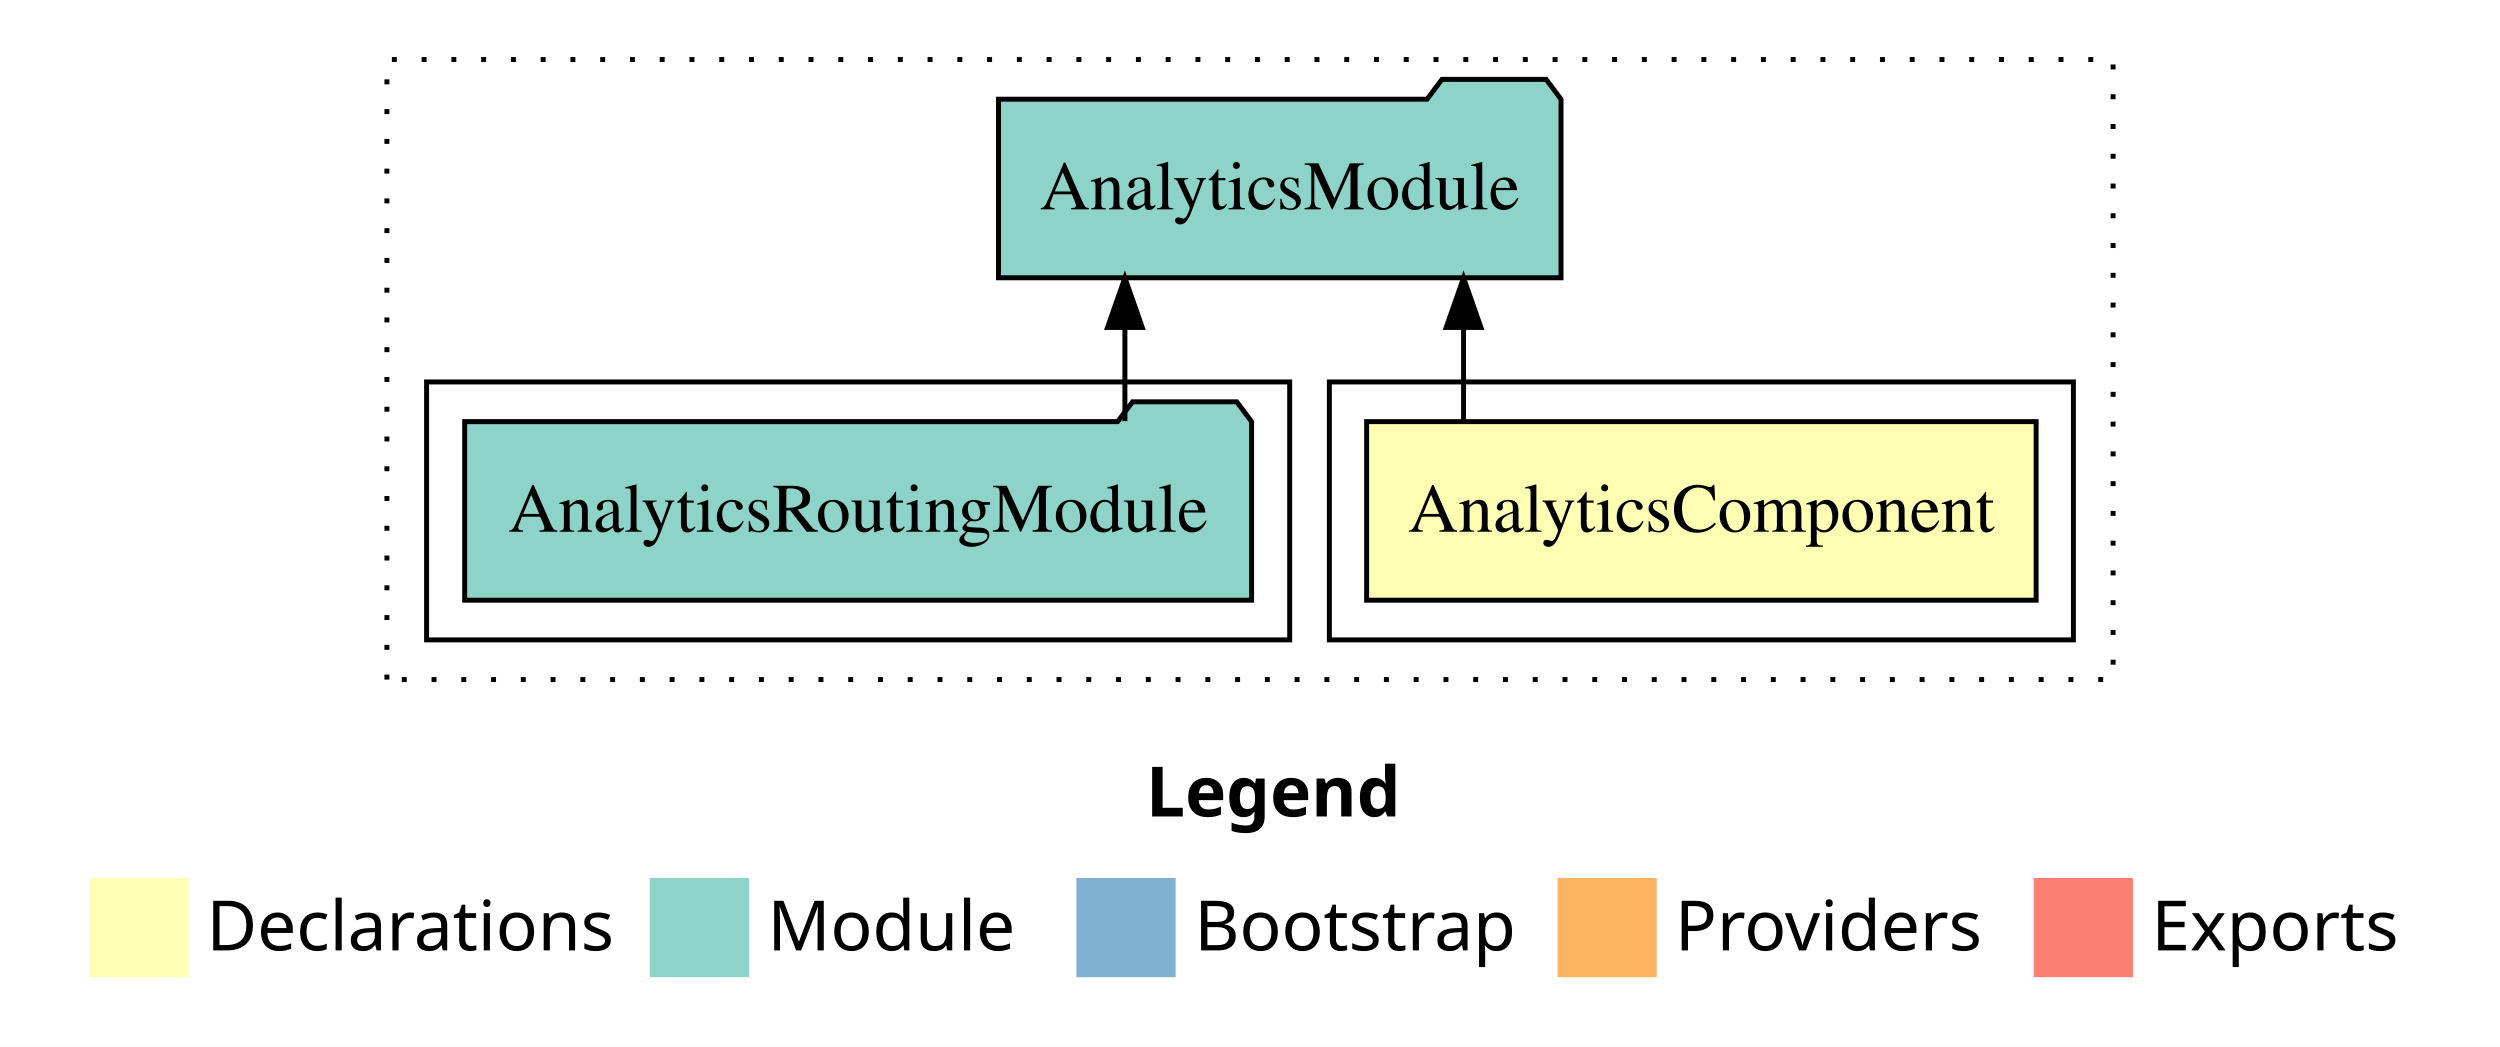
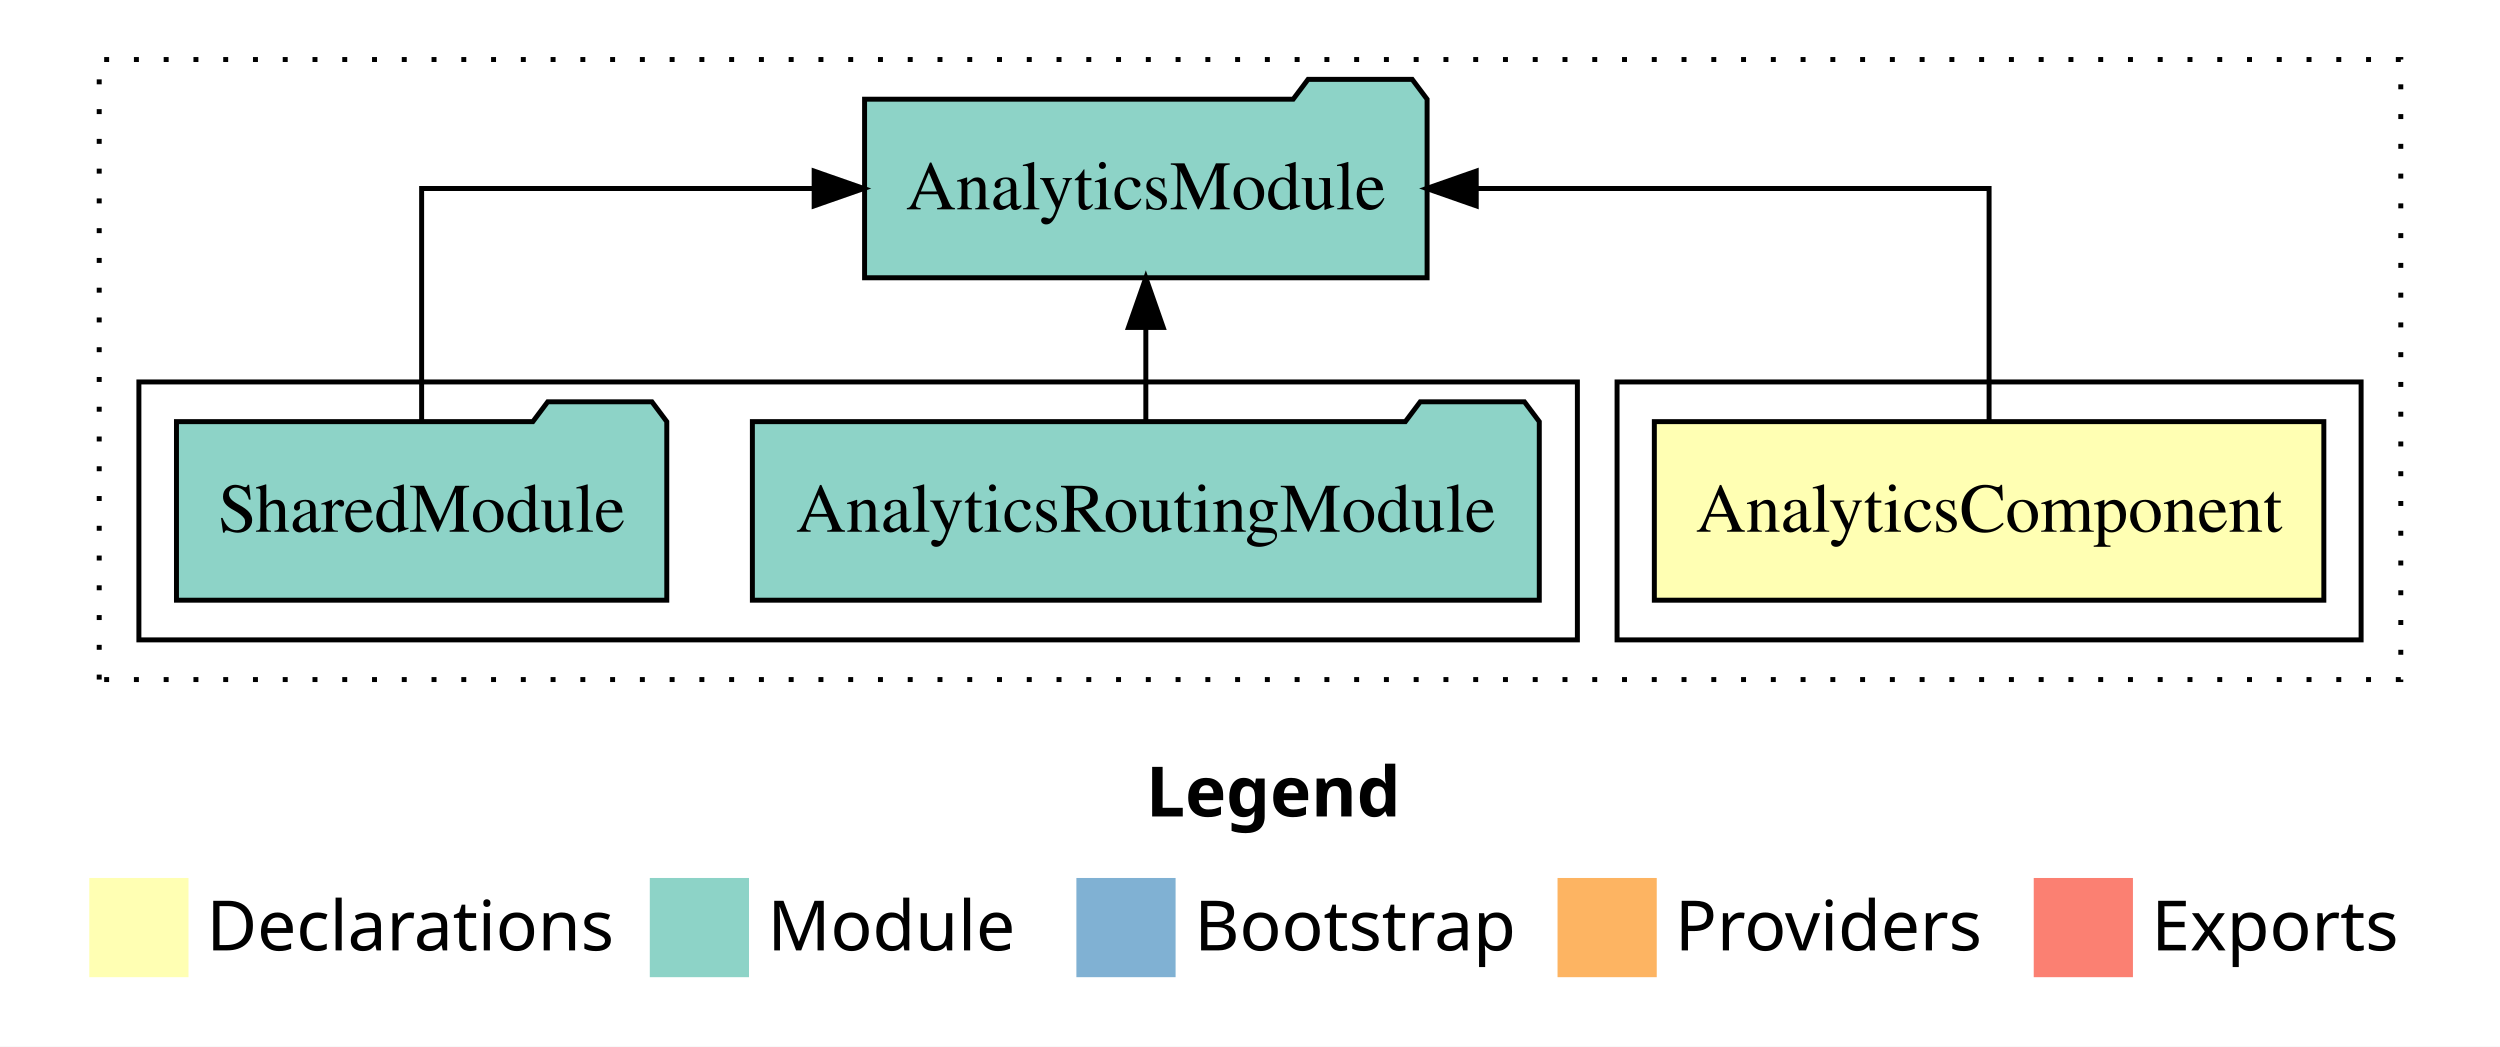
<svg xmlns="http://www.w3.org/2000/svg" width="504pt" height="211pt" viewBox="0.00 0.00 504.00 211.00">
  <g id="graph0" class="graph" transform="scale(1 1) rotate(0) translate(4 207)">
    <polygon fill="#ffffff" stroke="transparent" points="-4,4 -4,-207 500,-207 500,4 -4,4" />
    <text text-anchor="start" x="227.009" y="-42.4" font-family="sans-serif" font-weight="bold" font-size="14.00" fill="#000000">Legend</text>
    <polygon fill="#ffffb3" stroke="transparent" points="14,-10 14,-30 34,-30 34,-10 14,-10" />
    <text text-anchor="start" x="37.629" y="-15.4" font-family="sans-serif" font-size="14.00" fill="#000000">  Declarations</text>
    <polygon fill="#8dd3c7" stroke="transparent" points="127,-10 127,-30 147,-30 147,-10 127,-10" />
    <text text-anchor="start" x="150.725" y="-15.4" font-family="sans-serif" font-size="14.00" fill="#000000">  Module</text>
    <polygon fill="#80b1d3" stroke="transparent" points="213,-10 213,-30 233,-30 233,-10 213,-10" />
    <text text-anchor="start" x="236.781" y="-15.4" font-family="sans-serif" font-size="14.00" fill="#000000">  Bootstrap</text>
    <polygon fill="#fdb462" stroke="transparent" points="310,-10 310,-30 330,-30 330,-10 310,-10" />
    <text text-anchor="start" x="333.673" y="-15.4" font-family="sans-serif" font-size="14.00" fill="#000000">  Providers</text>
    <polygon fill="#fb8072" stroke="transparent" points="406,-10 406,-30 426,-30 426,-10 406,-10" />
    <text text-anchor="start" x="429.726" y="-15.4" font-family="sans-serif" font-size="14.00" fill="#000000">  Exports</text>
    <g id="clust1" class="cluster">
-       <polygon fill="none" stroke="#000000" stroke-dasharray="1,5" points="74,-70 74,-195 422,-195 422,-70 74,-70" />
+       <polygon fill="none" stroke="#000000" stroke-dasharray="1,5" points="16,-70 16,-195 480,-195 480,-70 16,-70" />
    </g>
    <g id="clust2" class="cluster">
-       <polygon fill="none" stroke="#000000" points="264,-78 264,-130 414,-130 414,-78 264,-78" />
+       <polygon fill="none" stroke="#000000" points="322,-78 322,-130 472,-130 472,-78 322,-78" />
    </g>
    <g id="clust4" class="cluster">
-       <polygon fill="none" stroke="#000000" points="82,-78 82,-130 256,-130 256,-78 82,-78" />
+       <polygon fill="none" stroke="#000000" points="24,-78 24,-130 314,-130 314,-78 24,-78" />
    </g>
    <g id="node1" class="node">
-       <polygon fill="#ffffb3" stroke="#000000" points="406.485,-122 271.515,-122 271.515,-86 406.485,-86 406.485,-122" />
-       <text text-anchor="middle" x="339" y="-99.8" font-family="Times,serif" font-size="14.00" fill="#000000">AnalyticsComponent</text>
+       <polygon fill="#ffffb3" stroke="#000000" points="464.485,-122 329.515,-122 329.515,-86 464.485,-86 464.485,-122" />
+       <text text-anchor="middle" x="397" y="-99.8" font-family="Times,serif" font-size="14.00" fill="#000000">AnalyticsComponent</text>
    </g>
    <g id="node2" class="node">
-       <polygon fill="#8dd3c7" stroke="#000000" points="310.702,-187 307.702,-191 286.702,-191 283.702,-187 197.298,-187 197.298,-151 310.702,-151 310.702,-187" />
-       <text text-anchor="middle" x="254" y="-164.8" font-family="Times,serif" font-size="14.00" fill="#000000">AnalyticsModule</text>
+       <polygon fill="#8dd3c7" stroke="#000000" points="283.702,-187 280.702,-191 259.702,-191 256.702,-187 170.298,-187 170.298,-151 283.702,-151 283.702,-187" />
+       <text text-anchor="middle" x="227" y="-164.8" font-family="Times,serif" font-size="14.00" fill="#000000">AnalyticsModule</text>
    </g>
    <g id="edge1" class="edge">
-       <path fill="none" stroke="#000000" d="M291.054,-122.106C291.054,-122.106 291.054,-140.991 291.054,-140.991" />
-       <polygon fill="#000000" stroke="#000000" points="287.554,-140.991 291.054,-150.991 294.554,-140.991 287.554,-140.991" />
+       <path fill="none" stroke="#000000" d="M397,-122.106C397,-141.339 397,-169 397,-169 397,-169 293.608,-169 293.608,-169" />
+       <polygon fill="#000000" stroke="#000000" points="293.608,-165.5 283.608,-169 293.608,-172.5 293.608,-165.5" />
    </g>
    <g id="node3" class="node">
-       <polygon fill="#8dd3c7" stroke="#000000" points="248.32,-122 245.32,-126 224.32,-126 221.32,-122 89.68,-122 89.68,-86 248.32,-86 248.32,-122" />
-       <text text-anchor="middle" x="169" y="-99.8" font-family="Times,serif" font-size="14.00" fill="#000000">AnalyticsRoutingModule</text>
+       <polygon fill="#8dd3c7" stroke="#000000" points="306.32,-122 303.32,-126 282.32,-126 279.32,-122 147.68,-122 147.68,-86 306.32,-86 306.32,-122" />
+       <text text-anchor="middle" x="227" y="-99.8" font-family="Times,serif" font-size="14.00" fill="#000000">AnalyticsRoutingModule</text>
    </g>
    <g id="edge2" class="edge">
-       <path fill="none" stroke="#000000" d="M222.78,-122.106C222.78,-122.106 222.78,-140.991 222.78,-140.991" />
-       <polygon fill="#000000" stroke="#000000" points="219.28,-140.991 222.78,-150.991 226.28,-140.991 219.28,-140.991" />
+       <path fill="none" stroke="#000000" d="M227,-122.106C227,-122.106 227,-140.991 227,-140.991" />
+       <polygon fill="#000000" stroke="#000000" points="223.5,-140.991 227,-150.991 230.5,-140.991 223.5,-140.991" />
+     </g>
+     <g id="node4" class="node">
+       <polygon fill="#8dd3c7" stroke="#000000" points="130.423,-122 127.423,-126 106.423,-126 103.423,-122 31.577,-122 31.577,-86 130.423,-86 130.423,-122" />
+       <text text-anchor="middle" x="81" y="-99.8" font-family="Times,serif" font-size="14.00" fill="#000000">SharedModule</text>
+     </g>
+     <g id="edge3" class="edge">
+       <path fill="none" stroke="#000000" d="M81,-122.106C81,-141.339 81,-169 81,-169 81,-169 160.135,-169 160.135,-169" />
+       <polygon fill="#000000" stroke="#000000" points="160.135,-172.5 170.135,-169 160.135,-165.5 160.135,-172.5" />
    </g>
  </g>
</svg>
